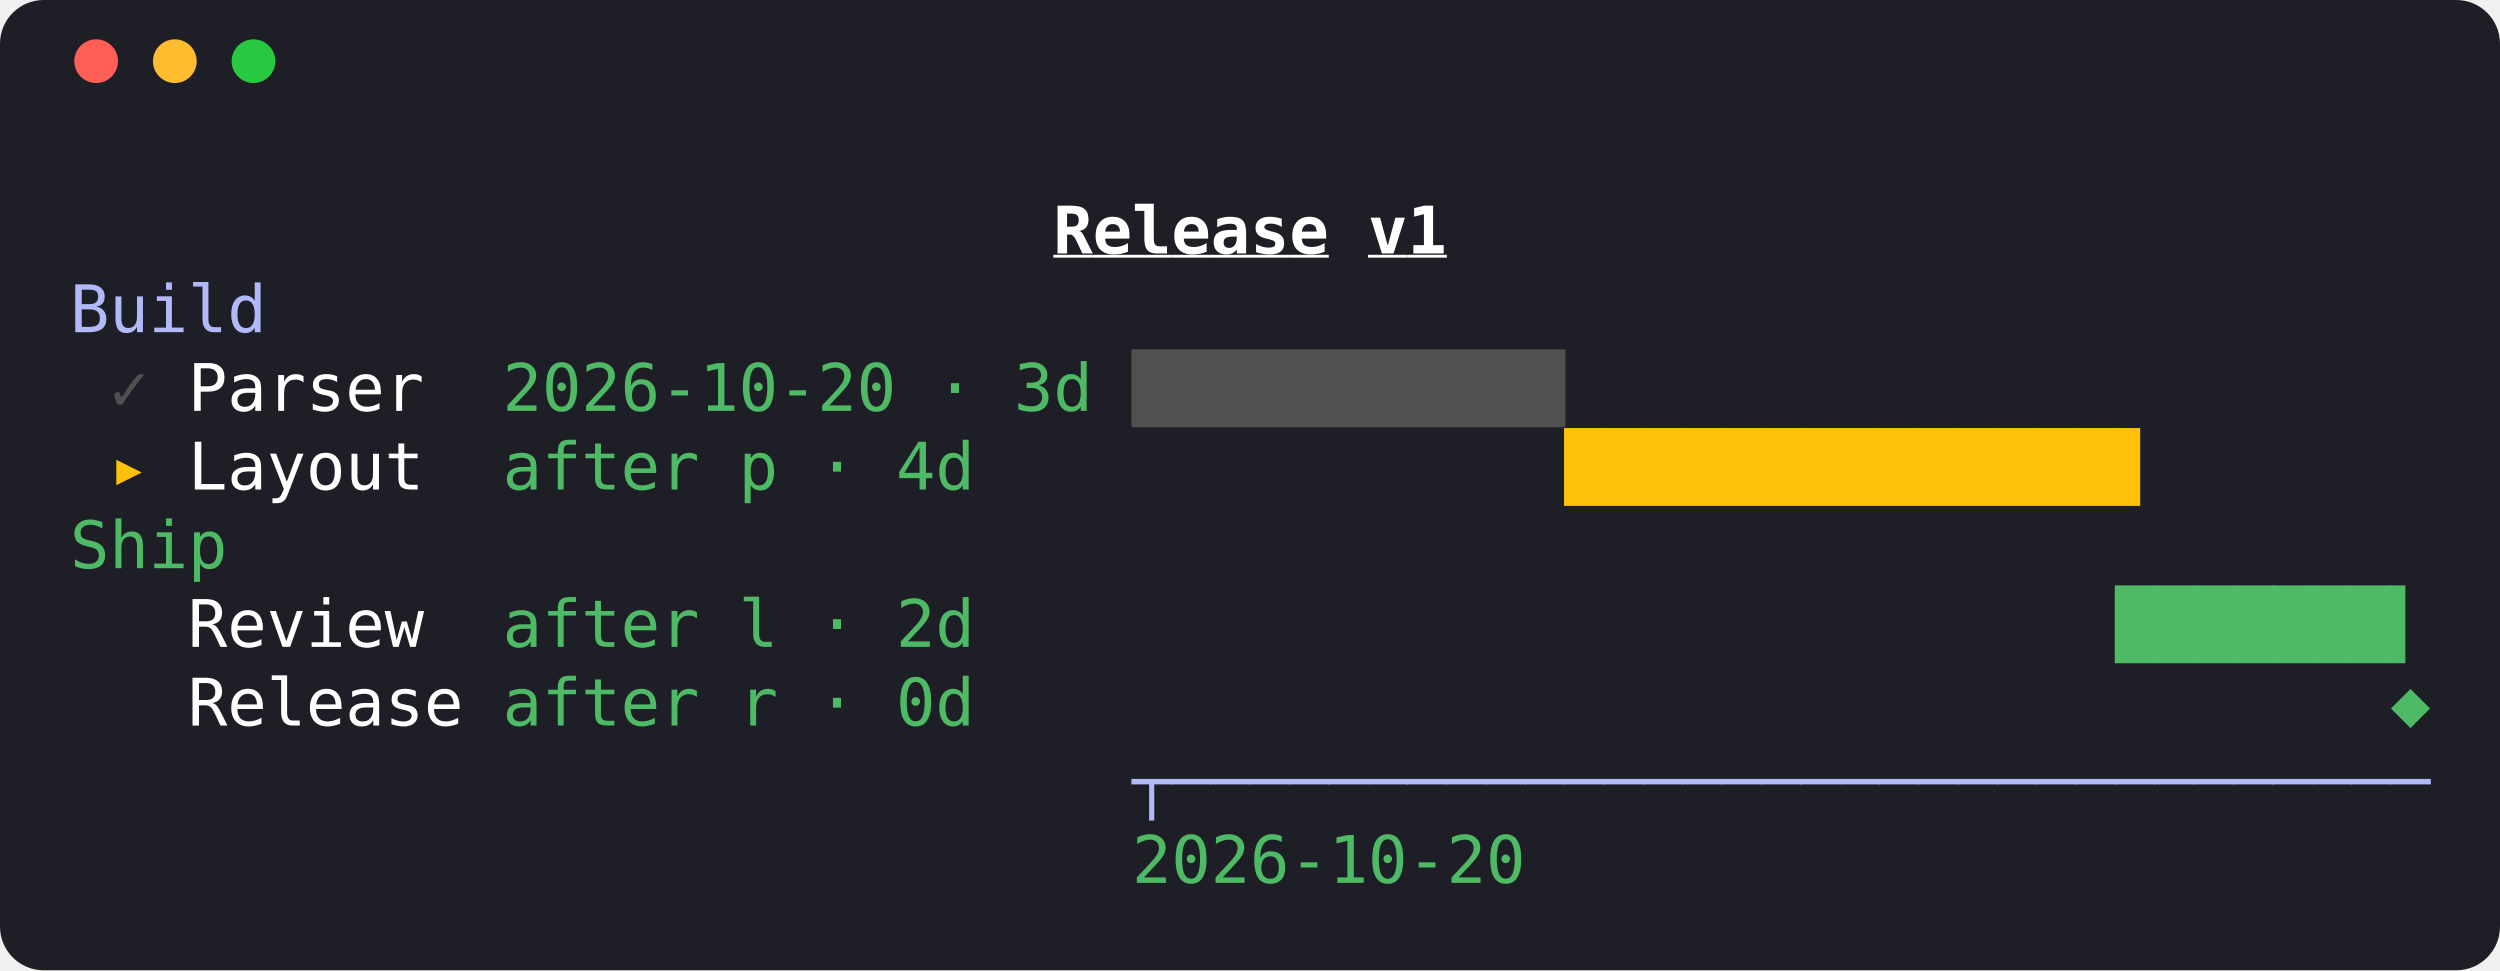
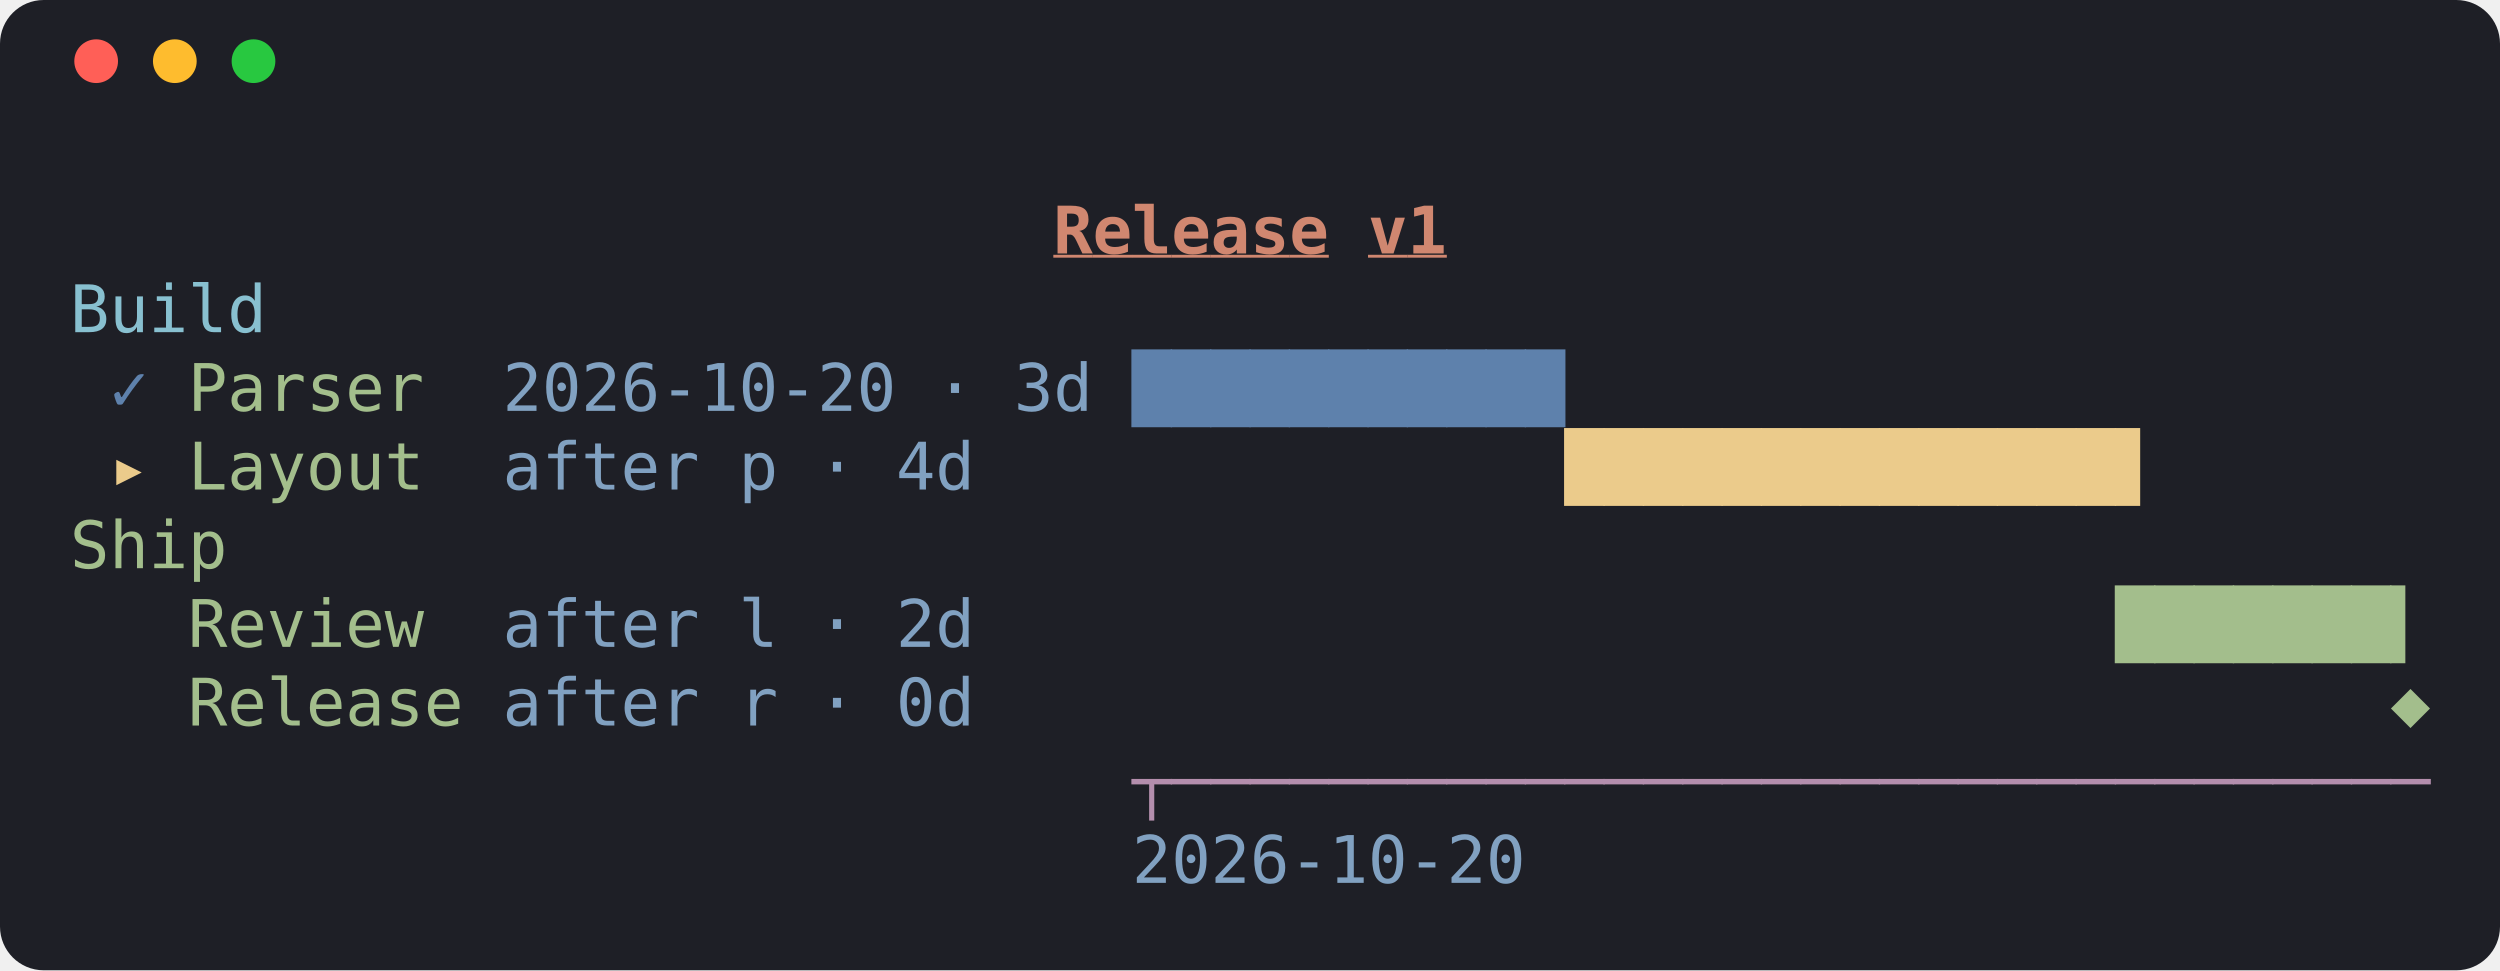
<svg xmlns="http://www.w3.org/2000/svg" width="572" height="222" viewBox="0 0 572 222" role="img" aria-label="gantt">
  <rect width="572" height="222" rx="10" fill="#1e1f26" />
  <circle cx="22" cy="14" r="5" fill="#ff5f57" />
  <circle cx="40" cy="14" r="5" fill="#febc2e" />
  <circle cx="58" cy="14" r="5" fill="#28c840" />
  <g transform="translate(16 44)" font-family="Menlo, Consolas, 'DejaVu Sans Mono', 'PingFang SC', 'Noto Sans Mono CJK SC', monospace" font-size="15">
-     <text x="225" y="14" fill="#ffffff" font-weight="bold" text-decoration="underline">R</text>
-     <text x="234" y="14" fill="#ffffff" font-weight="bold" text-decoration="underline">e</text>
-     <text x="243" y="14" fill="#ffffff" font-weight="bold" text-decoration="underline">l</text>
-     <text x="252" y="14" fill="#ffffff" font-weight="bold" text-decoration="underline">e</text>
-     <text x="261" y="14" fill="#ffffff" font-weight="bold" text-decoration="underline">a</text>
-     <text x="270" y="14" fill="#ffffff" font-weight="bold" text-decoration="underline">s</text>
-     <text x="279" y="14" fill="#ffffff" font-weight="bold" text-decoration="underline">e</text>
-     <text x="297" y="14" fill="#ffffff" font-weight="bold" text-decoration="underline">v</text>
-     <text x="306" y="14" fill="#ffffff" font-weight="bold" text-decoration="underline">1</text>
-     <text x="0" y="32" fill="#b1b9f9">B</text>
-     <text x="9" y="32" fill="#b1b9f9">u</text>
-     <text x="18" y="32" fill="#b1b9f9">i</text>
-     <text x="27" y="32" fill="#b1b9f9">l</text>
-     <text x="36" y="32" fill="#b1b9f9">d</text>
-     <text x="9" y="50" fill="#505050">✓</text>
-     <text x="27" y="50" fill="#ffffff">P</text>
-     <text x="36" y="50" fill="#ffffff">a</text>
-     <text x="45" y="50" fill="#ffffff">r</text>
-     <text x="54" y="50" fill="#ffffff">s</text>
-     <text x="63" y="50" fill="#ffffff">e</text>
-     <text x="72" y="50" fill="#ffffff">r</text>
-     <text x="99" y="50" fill="#4eba65">2</text>
-     <text x="108" y="50" fill="#4eba65">0</text>
-     <text x="117" y="50" fill="#4eba65">2</text>
-     <text x="126" y="50" fill="#4eba65">6</text>
-     <text x="135" y="50" fill="#4eba65">-</text>
-     <text x="144" y="50" fill="#4eba65">1</text>
-     <text x="153" y="50" fill="#4eba65">0</text>
-     <text x="162" y="50" fill="#4eba65">-</text>
-     <text x="171" y="50" fill="#4eba65">2</text>
-     <text x="180" y="50" fill="#4eba65">0</text>
-     <text x="198" y="50" fill="#4eba65">·</text>
-     <text x="216" y="50" fill="#4eba65">3</text>
-     <text x="225" y="50" fill="#4eba65">d</text>
-     <text x="243" y="50" fill="#505050">█</text>
-     <text x="252" y="50" fill="#505050">█</text>
-     <text x="261" y="50" fill="#505050">█</text>
-     <text x="270" y="50" fill="#505050">█</text>
-     <text x="279" y="50" fill="#505050">█</text>
-     <text x="288" y="50" fill="#505050">█</text>
-     <text x="297" y="50" fill="#505050">█</text>
-     <text x="306" y="50" fill="#505050">█</text>
-     <text x="315" y="50" fill="#505050">█</text>
-     <text x="324" y="50" fill="#505050">█</text>
-     <text x="333" y="50" fill="#505050">█</text>
-     <text x="9" y="68" fill="#ffc107">▸</text>
-     <text x="27" y="68" fill="#ffffff">L</text>
-     <text x="36" y="68" fill="#ffffff">a</text>
-     <text x="45" y="68" fill="#ffffff">y</text>
-     <text x="54" y="68" fill="#ffffff">o</text>
-     <text x="63" y="68" fill="#ffffff">u</text>
-     <text x="72" y="68" fill="#ffffff">t</text>
-     <text x="99" y="68" fill="#4eba65">a</text>
-     <text x="108" y="68" fill="#4eba65">f</text>
-     <text x="117" y="68" fill="#4eba65">t</text>
-     <text x="126" y="68" fill="#4eba65">e</text>
-     <text x="135" y="68" fill="#4eba65">r</text>
-     <text x="153" y="68" fill="#4eba65">p</text>
-     <text x="171" y="68" fill="#4eba65">·</text>
-     <text x="189" y="68" fill="#4eba65">4</text>
-     <text x="198" y="68" fill="#4eba65">d</text>
-     <text x="342" y="68" fill="#ffc107">█</text>
-     <text x="351" y="68" fill="#ffc107">█</text>
-     <text x="360" y="68" fill="#ffc107">█</text>
-     <text x="369" y="68" fill="#ffc107">█</text>
-     <text x="378" y="68" fill="#ffc107">█</text>
-     <text x="387" y="68" fill="#ffc107">█</text>
-     <text x="396" y="68" fill="#ffc107">█</text>
-     <text x="405" y="68" fill="#ffc107">█</text>
-     <text x="414" y="68" fill="#ffc107">█</text>
-     <text x="423" y="68" fill="#ffc107">█</text>
-     <text x="432" y="68" fill="#ffc107">█</text>
-     <text x="441" y="68" fill="#ffc107">█</text>
-     <text x="450" y="68" fill="#ffc107">█</text>
-     <text x="459" y="68" fill="#ffc107">█</text>
-     <text x="468" y="68" fill="#ffc107">▋</text>
-     <text x="0" y="86" fill="#4eba65">S</text>
-     <text x="9" y="86" fill="#4eba65">h</text>
-     <text x="18" y="86" fill="#4eba65">i</text>
-     <text x="27" y="86" fill="#4eba65">p</text>
-     <text x="27" y="104" fill="#ffffff">R</text>
-     <text x="36" y="104" fill="#ffffff">e</text>
-     <text x="45" y="104" fill="#ffffff">v</text>
-     <text x="54" y="104" fill="#ffffff">i</text>
-     <text x="63" y="104" fill="#ffffff">e</text>
-     <text x="72" y="104" fill="#ffffff">w</text>
-     <text x="99" y="104" fill="#4eba65">a</text>
-     <text x="108" y="104" fill="#4eba65">f</text>
-     <text x="117" y="104" fill="#4eba65">t</text>
-     <text x="126" y="104" fill="#4eba65">e</text>
-     <text x="135" y="104" fill="#4eba65">r</text>
-     <text x="153" y="104" fill="#4eba65">l</text>
-     <text x="171" y="104" fill="#4eba65">·</text>
-     <text x="189" y="104" fill="#4eba65">2</text>
-     <text x="198" y="104" fill="#4eba65">d</text>
-     <text x="468" y="104" fill="#4eba65">█</text>
-     <text x="477" y="104" fill="#4eba65">█</text>
-     <text x="486" y="104" fill="#4eba65">█</text>
-     <text x="495" y="104" fill="#4eba65">█</text>
-     <text x="504" y="104" fill="#4eba65">█</text>
-     <text x="513" y="104" fill="#4eba65">█</text>
-     <text x="522" y="104" fill="#4eba65">█</text>
-     <text x="531" y="104" fill="#4eba65">▍</text>
-     <text x="27" y="122" fill="#ffffff">R</text>
-     <text x="36" y="122" fill="#ffffff">e</text>
-     <text x="45" y="122" fill="#ffffff">l</text>
-     <text x="54" y="122" fill="#ffffff">e</text>
-     <text x="63" y="122" fill="#ffffff">a</text>
-     <text x="72" y="122" fill="#ffffff">s</text>
-     <text x="81" y="122" fill="#ffffff">e</text>
-     <text x="99" y="122" fill="#4eba65">a</text>
-     <text x="108" y="122" fill="#4eba65">f</text>
-     <text x="117" y="122" fill="#4eba65">t</text>
-     <text x="126" y="122" fill="#4eba65">e</text>
-     <text x="135" y="122" fill="#4eba65">r</text>
-     <text x="153" y="122" fill="#4eba65">r</text>
-     <text x="171" y="122" fill="#4eba65">·</text>
-     <text x="189" y="122" fill="#4eba65">0</text>
-     <text x="198" y="122" fill="#4eba65">d</text>
-     <text x="531" y="122" fill="#4eba65">◆</text>
-     <text x="243" y="140" fill="#b1b9f9">┬</text>
-     <text x="252" y="140" fill="#b1b9f9">─</text>
-     <text x="261" y="140" fill="#b1b9f9">─</text>
-     <text x="270" y="140" fill="#b1b9f9">─</text>
-     <text x="279" y="140" fill="#b1b9f9">─</text>
-     <text x="288" y="140" fill="#b1b9f9">─</text>
-     <text x="297" y="140" fill="#b1b9f9">─</text>
-     <text x="306" y="140" fill="#b1b9f9">─</text>
-     <text x="315" y="140" fill="#b1b9f9">─</text>
-     <text x="324" y="140" fill="#b1b9f9">─</text>
-     <text x="333" y="140" fill="#b1b9f9">─</text>
-     <text x="342" y="140" fill="#b1b9f9">─</text>
-     <text x="351" y="140" fill="#b1b9f9">─</text>
-     <text x="360" y="140" fill="#b1b9f9">─</text>
-     <text x="369" y="140" fill="#b1b9f9">─</text>
-     <text x="378" y="140" fill="#b1b9f9">─</text>
-     <text x="387" y="140" fill="#b1b9f9">─</text>
-     <text x="396" y="140" fill="#b1b9f9">─</text>
-     <text x="405" y="140" fill="#b1b9f9">─</text>
-     <text x="414" y="140" fill="#b1b9f9">─</text>
-     <text x="423" y="140" fill="#b1b9f9">─</text>
-     <text x="432" y="140" fill="#b1b9f9">─</text>
-     <text x="441" y="140" fill="#b1b9f9">─</text>
-     <text x="450" y="140" fill="#b1b9f9">─</text>
-     <text x="459" y="140" fill="#b1b9f9">─</text>
-     <text x="468" y="140" fill="#b1b9f9">─</text>
-     <text x="477" y="140" fill="#b1b9f9">─</text>
-     <text x="486" y="140" fill="#b1b9f9">─</text>
-     <text x="495" y="140" fill="#b1b9f9">─</text>
-     <text x="504" y="140" fill="#b1b9f9">─</text>
-     <text x="513" y="140" fill="#b1b9f9">─</text>
-     <text x="522" y="140" fill="#b1b9f9">─</text>
-     <text x="531" y="140" fill="#b1b9f9">─</text>
-     <text x="243" y="158" fill="#4eba65">2</text>
-     <text x="252" y="158" fill="#4eba65">0</text>
-     <text x="261" y="158" fill="#4eba65">2</text>
-     <text x="270" y="158" fill="#4eba65">6</text>
-     <text x="279" y="158" fill="#4eba65">-</text>
-     <text x="288" y="158" fill="#4eba65">1</text>
-     <text x="297" y="158" fill="#4eba65">0</text>
-     <text x="306" y="158" fill="#4eba65">-</text>
-     <text x="315" y="158" fill="#4eba65">2</text>
-     <text x="324" y="158" fill="#4eba65">0</text>
+     <text x="225" y="14" fill="#D08770" font-weight="bold" text-decoration="underline">R</text>
+     <text x="234" y="14" fill="#D08770" font-weight="bold" text-decoration="underline">e</text>
+     <text x="243" y="14" fill="#D08770" font-weight="bold" text-decoration="underline">l</text>
+     <text x="252" y="14" fill="#D08770" font-weight="bold" text-decoration="underline">e</text>
+     <text x="261" y="14" fill="#D08770" font-weight="bold" text-decoration="underline">a</text>
+     <text x="270" y="14" fill="#D08770" font-weight="bold" text-decoration="underline">s</text>
+     <text x="279" y="14" fill="#D08770" font-weight="bold" text-decoration="underline">e</text>
+     <text x="297" y="14" fill="#D08770" font-weight="bold" text-decoration="underline">v</text>
+     <text x="306" y="14" fill="#D08770" font-weight="bold" text-decoration="underline">1</text>
+     <text x="0" y="32" fill="#88C0D0">B</text>
+     <text x="9" y="32" fill="#88C0D0">u</text>
+     <text x="18" y="32" fill="#88C0D0">i</text>
+     <text x="27" y="32" fill="#88C0D0">l</text>
+     <text x="36" y="32" fill="#88C0D0">d</text>
+     <text x="9" y="50" fill="#5E81AC">✓</text>
+     <text x="27" y="50" fill="#A3BE8C">P</text>
+     <text x="36" y="50" fill="#A3BE8C">a</text>
+     <text x="45" y="50" fill="#A3BE8C">r</text>
+     <text x="54" y="50" fill="#A3BE8C">s</text>
+     <text x="63" y="50" fill="#A3BE8C">e</text>
+     <text x="72" y="50" fill="#A3BE8C">r</text>
+     <text x="99" y="50" fill="#81A1C1">2</text>
+     <text x="108" y="50" fill="#81A1C1">0</text>
+     <text x="117" y="50" fill="#81A1C1">2</text>
+     <text x="126" y="50" fill="#81A1C1">6</text>
+     <text x="135" y="50" fill="#81A1C1">-</text>
+     <text x="144" y="50" fill="#81A1C1">1</text>
+     <text x="153" y="50" fill="#81A1C1">0</text>
+     <text x="162" y="50" fill="#81A1C1">-</text>
+     <text x="171" y="50" fill="#81A1C1">2</text>
+     <text x="180" y="50" fill="#81A1C1">0</text>
+     <text x="198" y="50" fill="#81A1C1">·</text>
+     <text x="216" y="50" fill="#81A1C1">3</text>
+     <text x="225" y="50" fill="#81A1C1">d</text>
+     <text x="243" y="50" fill="#5E81AC">█</text>
+     <text x="252" y="50" fill="#5E81AC">█</text>
+     <text x="261" y="50" fill="#5E81AC">█</text>
+     <text x="270" y="50" fill="#5E81AC">█</text>
+     <text x="279" y="50" fill="#5E81AC">█</text>
+     <text x="288" y="50" fill="#5E81AC">█</text>
+     <text x="297" y="50" fill="#5E81AC">█</text>
+     <text x="306" y="50" fill="#5E81AC">█</text>
+     <text x="315" y="50" fill="#5E81AC">█</text>
+     <text x="324" y="50" fill="#5E81AC">█</text>
+     <text x="333" y="50" fill="#5E81AC">█</text>
+     <text x="9" y="68" fill="#EBCB8B">▸</text>
+     <text x="27" y="68" fill="#A3BE8C">L</text>
+     <text x="36" y="68" fill="#A3BE8C">a</text>
+     <text x="45" y="68" fill="#A3BE8C">y</text>
+     <text x="54" y="68" fill="#A3BE8C">o</text>
+     <text x="63" y="68" fill="#A3BE8C">u</text>
+     <text x="72" y="68" fill="#A3BE8C">t</text>
+     <text x="99" y="68" fill="#81A1C1">a</text>
+     <text x="108" y="68" fill="#81A1C1">f</text>
+     <text x="117" y="68" fill="#81A1C1">t</text>
+     <text x="126" y="68" fill="#81A1C1">e</text>
+     <text x="135" y="68" fill="#81A1C1">r</text>
+     <text x="153" y="68" fill="#81A1C1">p</text>
+     <text x="171" y="68" fill="#81A1C1">·</text>
+     <text x="189" y="68" fill="#81A1C1">4</text>
+     <text x="198" y="68" fill="#81A1C1">d</text>
+     <text x="342" y="68" fill="#EBCB8B">█</text>
+     <text x="351" y="68" fill="#EBCB8B">█</text>
+     <text x="360" y="68" fill="#EBCB8B">█</text>
+     <text x="369" y="68" fill="#EBCB8B">█</text>
+     <text x="378" y="68" fill="#EBCB8B">█</text>
+     <text x="387" y="68" fill="#EBCB8B">█</text>
+     <text x="396" y="68" fill="#EBCB8B">█</text>
+     <text x="405" y="68" fill="#EBCB8B">█</text>
+     <text x="414" y="68" fill="#EBCB8B">█</text>
+     <text x="423" y="68" fill="#EBCB8B">█</text>
+     <text x="432" y="68" fill="#EBCB8B">█</text>
+     <text x="441" y="68" fill="#EBCB8B">█</text>
+     <text x="450" y="68" fill="#EBCB8B">█</text>
+     <text x="459" y="68" fill="#EBCB8B">█</text>
+     <text x="468" y="68" fill="#EBCB8B">▋</text>
+     <text x="0" y="86" fill="#A3BE8C">S</text>
+     <text x="9" y="86" fill="#A3BE8C">h</text>
+     <text x="18" y="86" fill="#A3BE8C">i</text>
+     <text x="27" y="86" fill="#A3BE8C">p</text>
+     <text x="27" y="104" fill="#A3BE8C">R</text>
+     <text x="36" y="104" fill="#A3BE8C">e</text>
+     <text x="45" y="104" fill="#A3BE8C">v</text>
+     <text x="54" y="104" fill="#A3BE8C">i</text>
+     <text x="63" y="104" fill="#A3BE8C">e</text>
+     <text x="72" y="104" fill="#A3BE8C">w</text>
+     <text x="99" y="104" fill="#81A1C1">a</text>
+     <text x="108" y="104" fill="#81A1C1">f</text>
+     <text x="117" y="104" fill="#81A1C1">t</text>
+     <text x="126" y="104" fill="#81A1C1">e</text>
+     <text x="135" y="104" fill="#81A1C1">r</text>
+     <text x="153" y="104" fill="#81A1C1">l</text>
+     <text x="171" y="104" fill="#81A1C1">·</text>
+     <text x="189" y="104" fill="#81A1C1">2</text>
+     <text x="198" y="104" fill="#81A1C1">d</text>
+     <text x="468" y="104" fill="#A3BE8C">█</text>
+     <text x="477" y="104" fill="#A3BE8C">█</text>
+     <text x="486" y="104" fill="#A3BE8C">█</text>
+     <text x="495" y="104" fill="#A3BE8C">█</text>
+     <text x="504" y="104" fill="#A3BE8C">█</text>
+     <text x="513" y="104" fill="#A3BE8C">█</text>
+     <text x="522" y="104" fill="#A3BE8C">█</text>
+     <text x="531" y="104" fill="#A3BE8C">▍</text>
+     <text x="27" y="122" fill="#A3BE8C">R</text>
+     <text x="36" y="122" fill="#A3BE8C">e</text>
+     <text x="45" y="122" fill="#A3BE8C">l</text>
+     <text x="54" y="122" fill="#A3BE8C">e</text>
+     <text x="63" y="122" fill="#A3BE8C">a</text>
+     <text x="72" y="122" fill="#A3BE8C">s</text>
+     <text x="81" y="122" fill="#A3BE8C">e</text>
+     <text x="99" y="122" fill="#81A1C1">a</text>
+     <text x="108" y="122" fill="#81A1C1">f</text>
+     <text x="117" y="122" fill="#81A1C1">t</text>
+     <text x="126" y="122" fill="#81A1C1">e</text>
+     <text x="135" y="122" fill="#81A1C1">r</text>
+     <text x="153" y="122" fill="#81A1C1">r</text>
+     <text x="171" y="122" fill="#81A1C1">·</text>
+     <text x="189" y="122" fill="#81A1C1">0</text>
+     <text x="198" y="122" fill="#81A1C1">d</text>
+     <text x="531" y="122" fill="#A3BE8C">◆</text>
+     <text x="243" y="140" fill="#B48EAD">┬</text>
+     <text x="252" y="140" fill="#B48EAD">─</text>
+     <text x="261" y="140" fill="#B48EAD">─</text>
+     <text x="270" y="140" fill="#B48EAD">─</text>
+     <text x="279" y="140" fill="#B48EAD">─</text>
+     <text x="288" y="140" fill="#B48EAD">─</text>
+     <text x="297" y="140" fill="#B48EAD">─</text>
+     <text x="306" y="140" fill="#B48EAD">─</text>
+     <text x="315" y="140" fill="#B48EAD">─</text>
+     <text x="324" y="140" fill="#B48EAD">─</text>
+     <text x="333" y="140" fill="#B48EAD">─</text>
+     <text x="342" y="140" fill="#B48EAD">─</text>
+     <text x="351" y="140" fill="#B48EAD">─</text>
+     <text x="360" y="140" fill="#B48EAD">─</text>
+     <text x="369" y="140" fill="#B48EAD">─</text>
+     <text x="378" y="140" fill="#B48EAD">─</text>
+     <text x="387" y="140" fill="#B48EAD">─</text>
+     <text x="396" y="140" fill="#B48EAD">─</text>
+     <text x="405" y="140" fill="#B48EAD">─</text>
+     <text x="414" y="140" fill="#B48EAD">─</text>
+     <text x="423" y="140" fill="#B48EAD">─</text>
+     <text x="432" y="140" fill="#B48EAD">─</text>
+     <text x="441" y="140" fill="#B48EAD">─</text>
+     <text x="450" y="140" fill="#B48EAD">─</text>
+     <text x="459" y="140" fill="#B48EAD">─</text>
+     <text x="468" y="140" fill="#B48EAD">─</text>
+     <text x="477" y="140" fill="#B48EAD">─</text>
+     <text x="486" y="140" fill="#B48EAD">─</text>
+     <text x="495" y="140" fill="#B48EAD">─</text>
+     <text x="504" y="140" fill="#B48EAD">─</text>
+     <text x="513" y="140" fill="#B48EAD">─</text>
+     <text x="522" y="140" fill="#B48EAD">─</text>
+     <text x="531" y="140" fill="#B48EAD">─</text>
+     <text x="243" y="158" fill="#81A1C1">2</text>
+     <text x="252" y="158" fill="#81A1C1">0</text>
+     <text x="261" y="158" fill="#81A1C1">2</text>
+     <text x="270" y="158" fill="#81A1C1">6</text>
+     <text x="279" y="158" fill="#81A1C1">-</text>
+     <text x="288" y="158" fill="#81A1C1">1</text>
+     <text x="297" y="158" fill="#81A1C1">0</text>
+     <text x="306" y="158" fill="#81A1C1">-</text>
+     <text x="315" y="158" fill="#81A1C1">2</text>
+     <text x="324" y="158" fill="#81A1C1">0</text>
  </g>
</svg>
